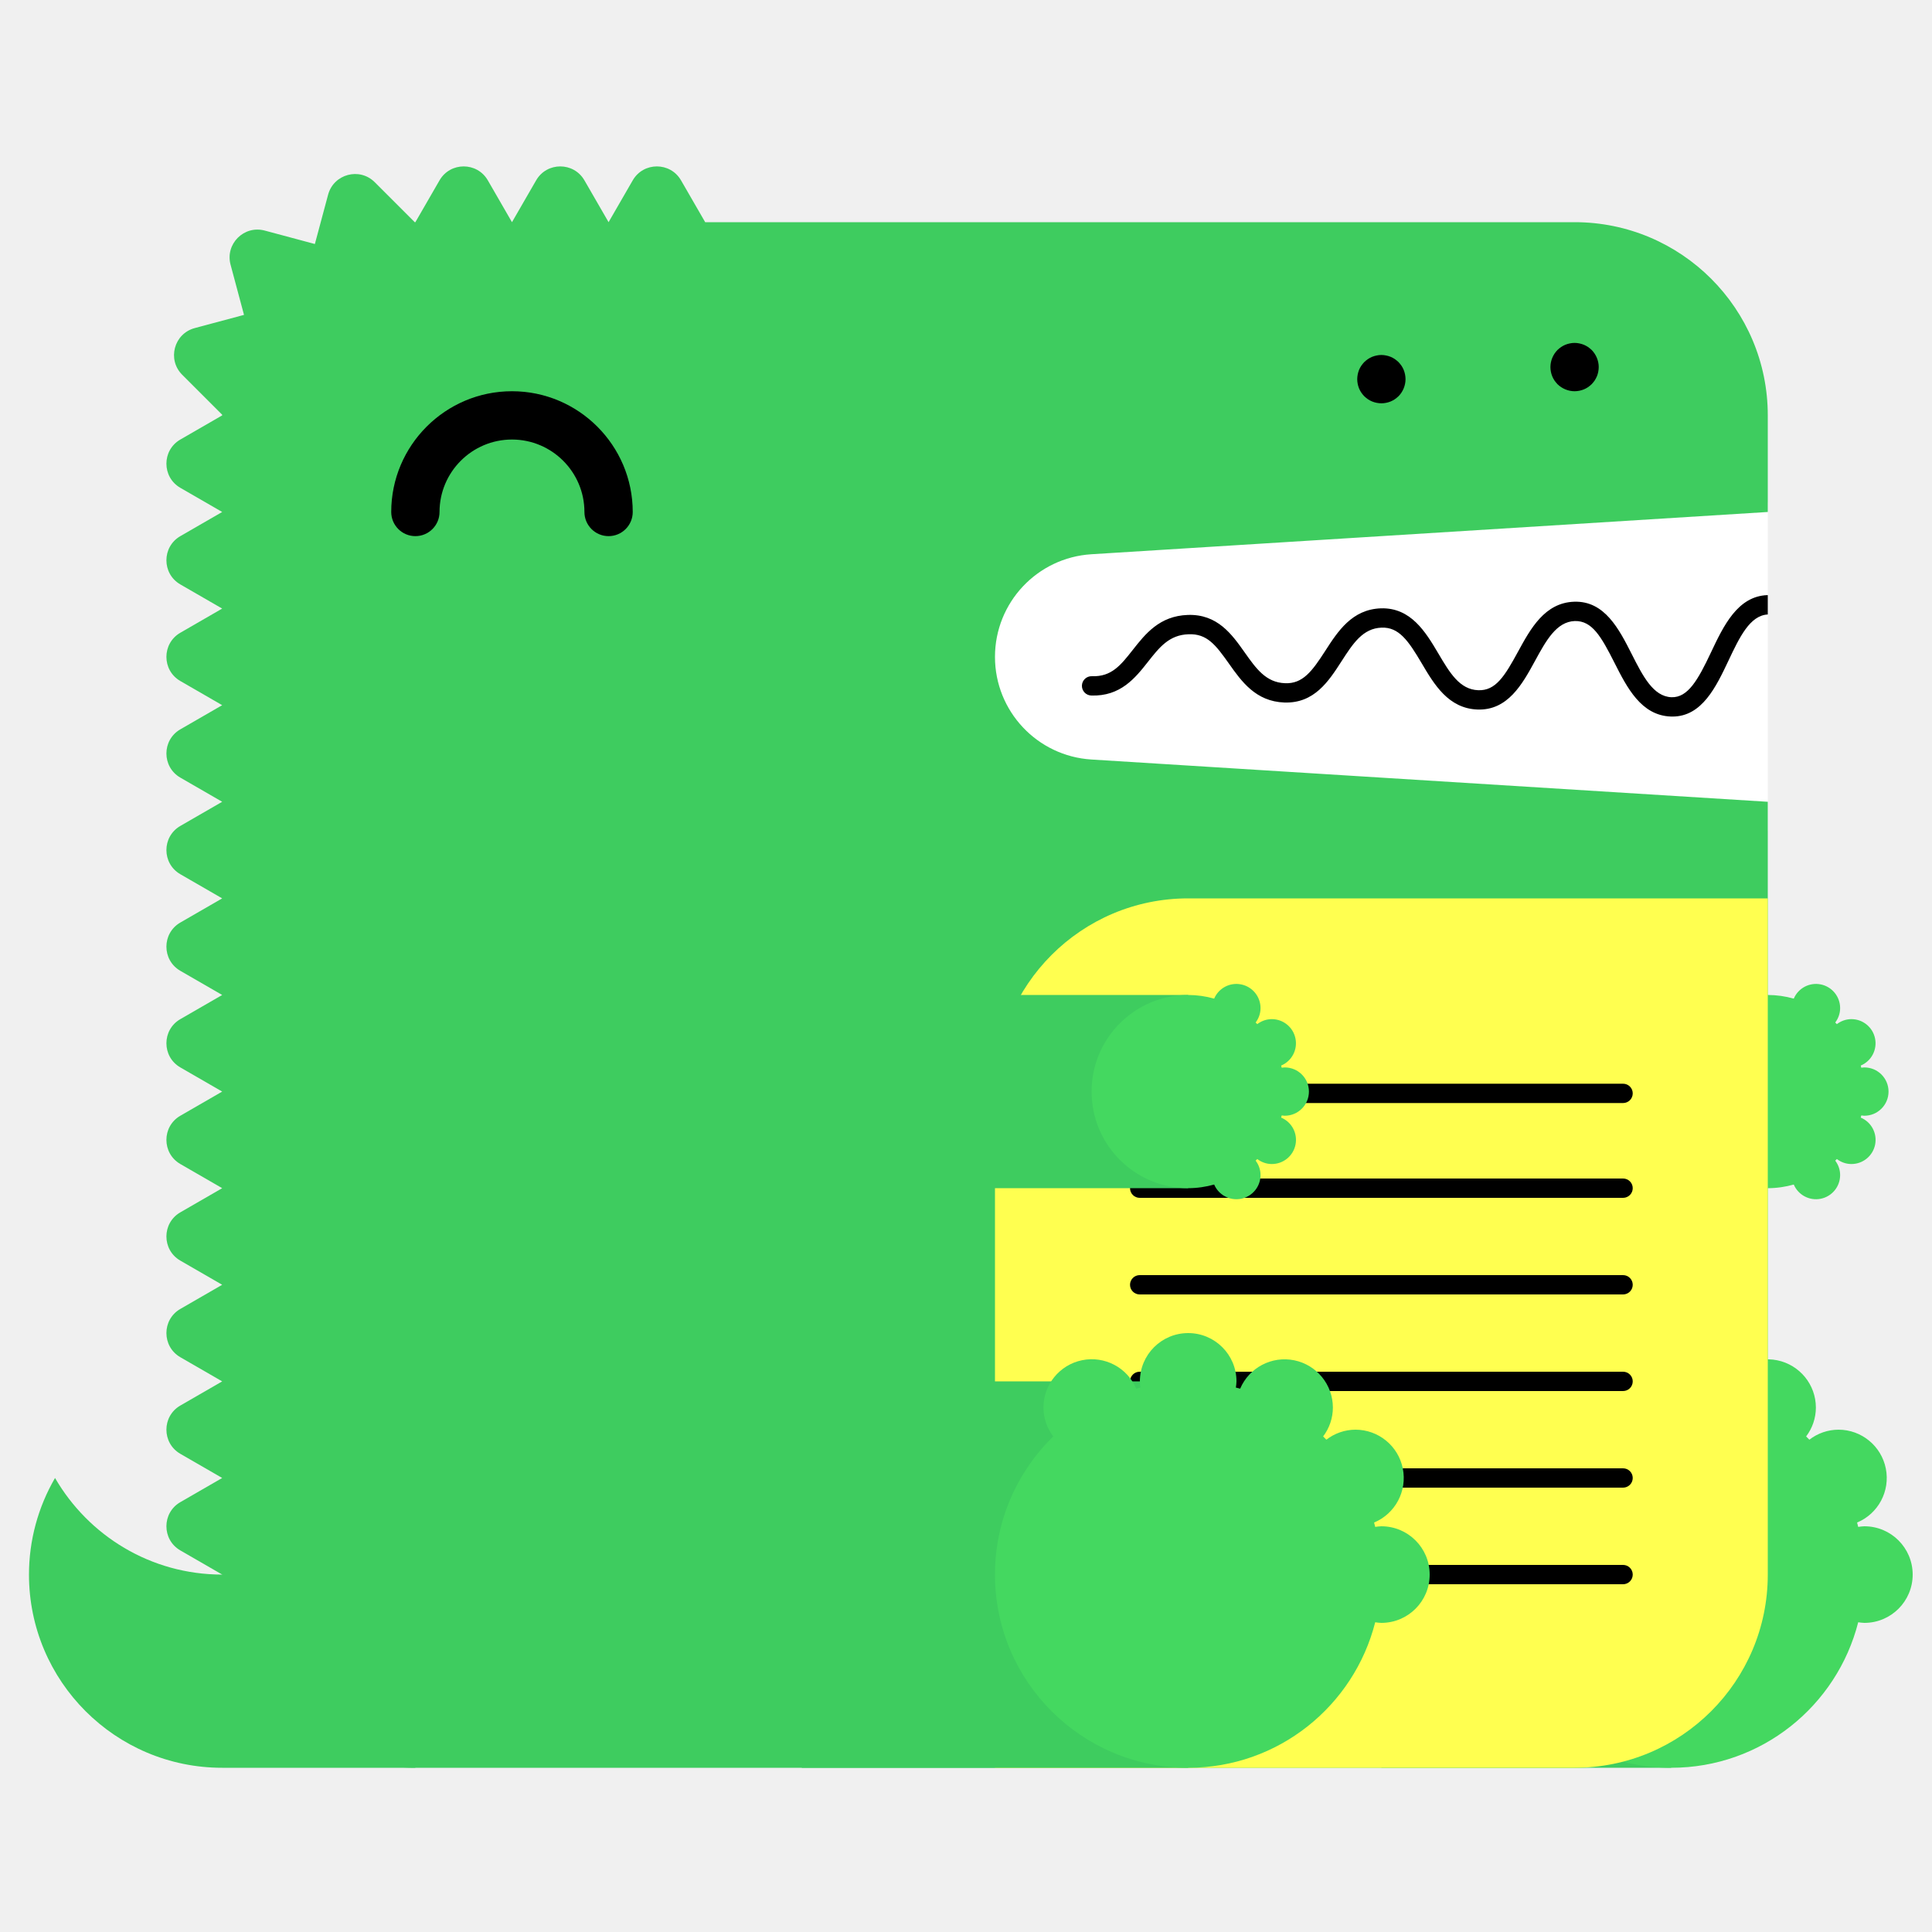
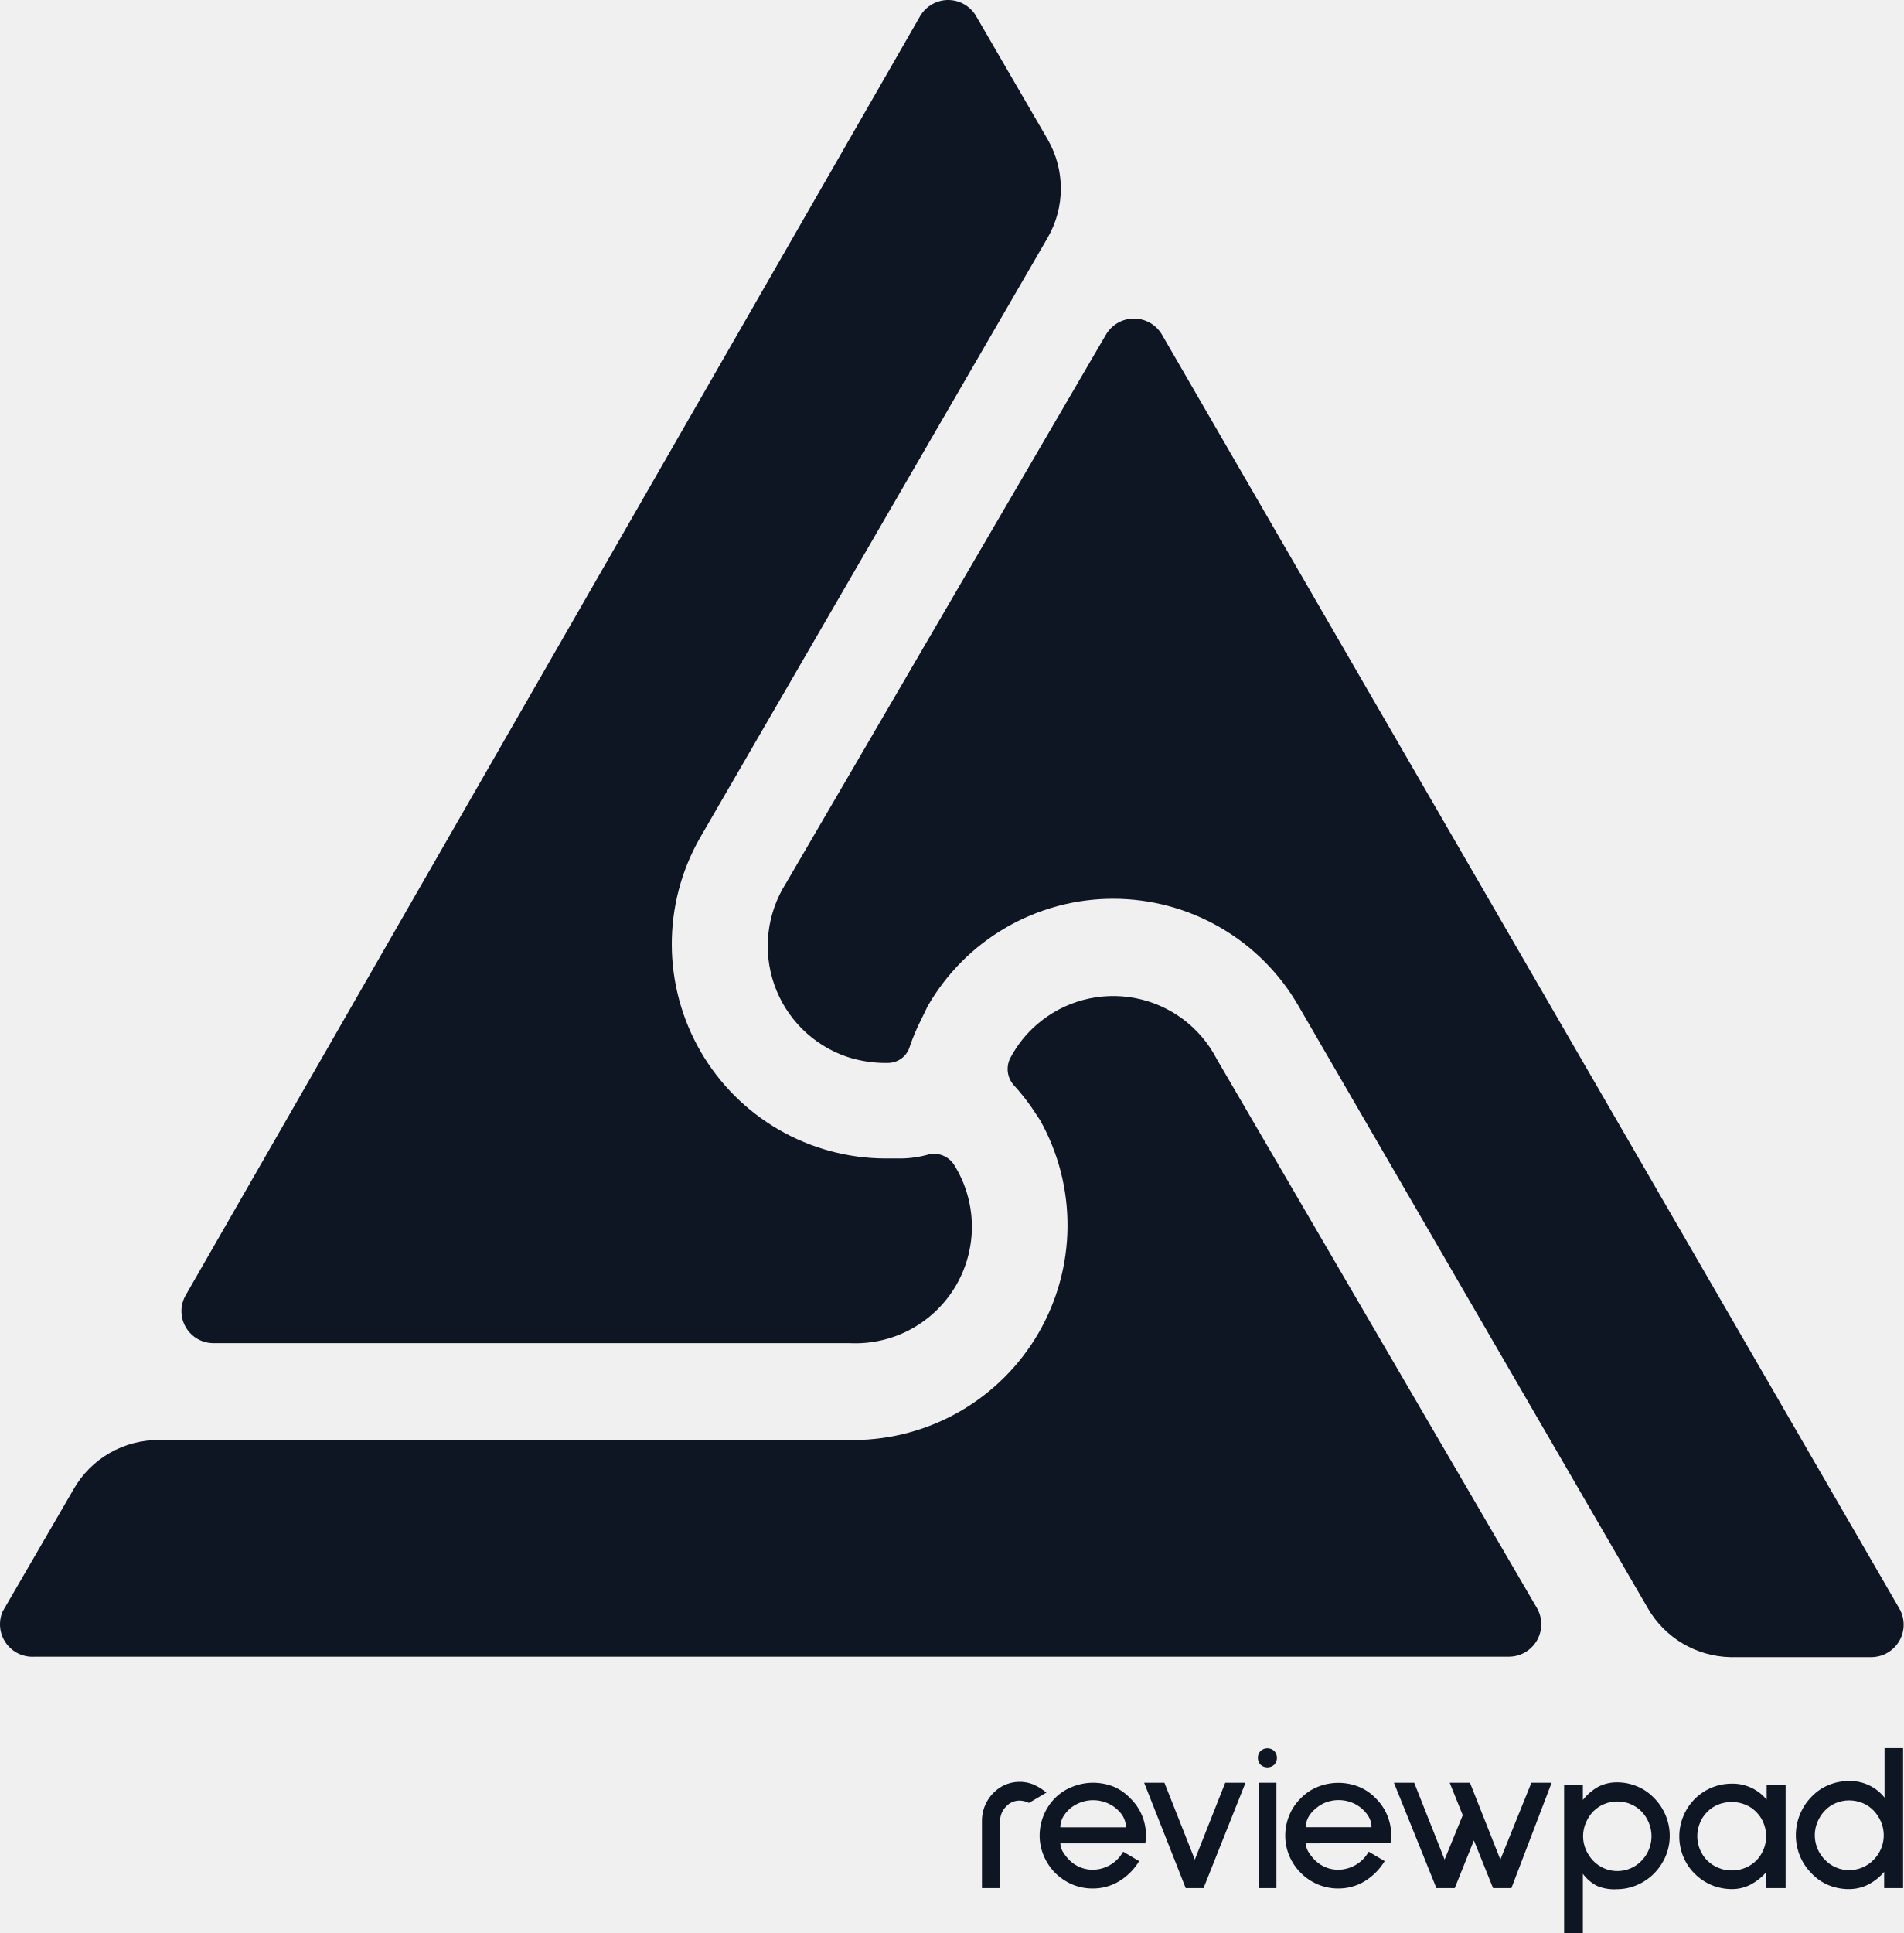
- <svg xmlns="http://www.w3.org/2000/svg" width="200" height="200" viewBox="0 0 200 200">
-   <g fill="none" fill-rule="evenodd">
-     <path fill="#FFF" d="M99 52h84v34H99z" />
-     <path d="M23 163c-7.398 0-13.843-4.027-17.303-10A19.886 19.886 0 0 0 3 163c0 11.046 8.954 20 20 20h20v-20H23z" fill="#3ECC5F" />
-     <path d="M112.98 57.376L183 53V43c0-11.046-8.954-20-20-20H73l-2.5-4.33c-1.112-1.925-3.889-1.925-5 0L63 23l-2.5-4.33c-1.111-1.925-3.889-1.925-5 0L53 23l-2.5-4.33c-1.111-1.925-3.889-1.925-5 0L43 23c-.022 0-.042.003-.065.003l-4.142-4.141c-1.57-1.571-4.252-.853-4.828 1.294l-1.369 5.104-5.192-1.392c-2.148-.575-4.111 1.389-3.535 3.536l1.39 5.193-5.102 1.367c-2.148.576-2.867 3.259-1.296 4.83l4.142 4.142c0 .021-.003.042-.003.064l-4.33 2.5c-1.925 1.111-1.925 3.889 0 5L23 53l-4.33 2.5c-1.925 1.111-1.925 3.889 0 5L23 63l-4.33 2.5c-1.925 1.111-1.925 3.889 0 5L23 73l-4.33 2.5c-1.925 1.111-1.925 3.889 0 5L23 83l-4.33 2.5c-1.925 1.111-1.925 3.889 0 5L23 93l-4.33 2.5c-1.925 1.111-1.925 3.889 0 5L23 103l-4.33 2.5c-1.925 1.111-1.925 3.889 0 5L23 113l-4.33 2.5c-1.925 1.111-1.925 3.889 0 5L23 123l-4.33 2.5c-1.925 1.111-1.925 3.889 0 5L23 133l-4.33 2.5c-1.925 1.111-1.925 3.889 0 5L23 143l-4.33 2.5c-1.925 1.111-1.925 3.889 0 5L23 153l-4.33 2.5c-1.925 1.111-1.925 3.889 0 5L23 163c0 11.046 8.954 20 20 20h120c11.046 0 20-8.954 20-20V83l-70.02-4.376A10.645 10.645 0 0 1 103 68c0-5.621 4.37-10.273 9.98-10.624" fill="#3ECC5F" />
-     <path fill="#3ECC5F" d="M143 183h30v-40h-30z" />
-     <path d="M193 158c-.219 0-.428.037-.639.064-.038-.15-.074-.301-.116-.451A5 5 0 0 0 190.32 148a4.96 4.96 0 0 0-3.016 1.036 26.531 26.531 0 0 0-.335-.336 4.955 4.955 0 0 0 1.011-2.987 5 5 0 0 0-9.599-1.959c-.148-.042-.297-.077-.445-.115.027-.211.064-.42.064-.639a5 5 0 0 0-5-5 5 5 0 0 0-5 5c0 .219.037.428.064.639-.148.038-.297.073-.445.115a4.998 4.998 0 0 0-9.599 1.959c0 1.125.384 2.151 1.011 2.987-3.717 3.632-6.031 8.693-6.031 14.3 0 11.046 8.954 20 20 20 9.339 0 17.16-6.41 19.361-15.064.211.027.42.064.639.064a5 5 0 0 0 5-5 5 5 0 0 0-5-5" fill="#44D860" />
-     <path fill="#3ECC5F" d="M153 123h30v-20h-30z" />
-     <path d="M193 115.5a2.5 2.5 0 1 0 0-5c-.109 0-.214.019-.319.032-.02-.075-.037-.15-.058-.225a2.501 2.501 0 0 0-.963-4.807c-.569 0-1.088.197-1.508.518a6.653 6.653 0 0 0-.168-.168c.314-.417.506-.931.506-1.494a2.5 2.5 0 0 0-4.8-.979A9.987 9.987 0 0 0 183 103c-5.522 0-10 4.478-10 10s4.478 10 10 10c.934 0 1.833-.138 2.69-.377a2.5 2.5 0 0 0 4.8-.979c0-.563-.192-1.077-.506-1.494.057-.055.113-.111.168-.168.42.321.939.518 1.508.518a2.5 2.5 0 0 0 .963-4.807c.021-.074.038-.15.058-.225.105.013.21.032.319.032" fill="#44D860" />
-     <path d="M63 55.5a2.5 2.5 0 0 1-2.5-2.5c0-4.136-3.364-7.5-7.5-7.5s-7.5 3.364-7.5 7.5a2.5 2.5 0 1 1-5 0c0-6.893 5.607-12.5 12.5-12.5S65.5 46.107 65.5 53a2.5 2.5 0 0 1-2.5 2.5" fill="#000" />
-     <path d="M103 183h60c11.046 0 20-8.954 20-20V93h-60c-11.046 0-20 8.954-20 20v70z" fill="#FFFF50" />
-     <path d="M168.02 124h-50.04a1 1 0 1 1 0-2h50.04a1 1 0 1 1 0 2m0 20h-50.04a1 1 0 1 1 0-2h50.04a1 1 0 1 1 0 2m0 20h-50.04a1 1 0 1 1 0-2h50.04a1 1 0 1 1 0 2m0-49.814h-50.04a1 1 0 1 1 0-2h50.04a1 1 0 1 1 0 2m0 19.814h-50.04a1 1 0 1 1 0-2h50.04a1 1 0 1 1 0 2m0 20h-50.04a1 1 0 1 1 0-2h50.04a1 1 0 1 1 0 2M183 61.611c-.012 0-.022-.006-.034-.005-3.09.105-4.552 3.196-5.842 5.923-1.346 2.85-2.387 4.703-4.093 4.647-1.889-.068-2.969-2.202-4.113-4.46-1.314-2.594-2.814-5.536-5.963-5.426-3.046.104-4.513 2.794-5.807 5.167-1.377 2.528-2.314 4.065-4.121 3.994-1.927-.07-2.951-1.805-4.136-3.813-1.321-2.236-2.848-4.75-5.936-4.664-2.994.103-4.465 2.385-5.763 4.4-1.373 2.13-2.335 3.428-4.165 3.351-1.973-.07-2.992-1.51-4.171-3.177-1.324-1.873-2.816-3.993-5.895-3.89-2.928.1-4.399 1.97-5.696 3.618-1.232 1.564-2.194 2.802-4.229 2.724a1 1 0 0 0-.072 2c3.017.101 4.545-1.8 5.872-3.487 1.177-1.496 2.193-2.787 4.193-2.855 1.926-.082 2.829 1.115 4.195 3.045 1.297 1.834 2.769 3.914 5.731 4.021 3.103.104 4.596-2.215 5.918-4.267 1.182-1.834 2.202-3.417 4.15-3.484 1.793-.067 2.769 1.35 4.145 3.681 1.297 2.197 2.766 4.686 5.787 4.796 3.125.108 4.634-2.62 5.949-5.035 1.139-2.088 2.214-4.06 4.119-4.126 1.793-.042 2.728 1.595 4.111 4.33 1.292 2.553 2.757 5.445 5.825 5.556l.169.003c3.064 0 4.518-3.075 5.805-5.794 1.139-2.41 2.217-4.68 4.067-4.773v-2z" fill="#000" />
-     <path fill="#3ECC5F" d="M83 183h40v-40H83z" />
-     <path d="M143 158c-.219 0-.428.037-.639.064-.038-.15-.074-.301-.116-.451A5 5 0 0 0 140.32 148a4.96 4.96 0 0 0-3.016 1.036 26.531 26.531 0 0 0-.335-.336 4.955 4.955 0 0 0 1.011-2.987 5 5 0 0 0-9.599-1.959c-.148-.042-.297-.077-.445-.115.027-.211.064-.42.064-.639a5 5 0 0 0-5-5 5 5 0 0 0-5 5c0 .219.037.428.064.639-.148.038-.297.073-.445.115a4.998 4.998 0 0 0-9.599 1.959c0 1.125.384 2.151 1.011 2.987-3.717 3.632-6.031 8.693-6.031 14.3 0 11.046 8.954 20 20 20 9.339 0 17.16-6.41 19.361-15.064.211.027.42.064.639.064a5 5 0 0 0 5-5 5 5 0 0 0-5-5" fill="#44D860" />
-     <path fill="#3ECC5F" d="M83 123h40v-20H83z" />
-     <path d="M133 115.5a2.5 2.5 0 1 0 0-5c-.109 0-.214.019-.319.032-.02-.075-.037-.15-.058-.225a2.501 2.501 0 0 0-.963-4.807c-.569 0-1.088.197-1.508.518a6.653 6.653 0 0 0-.168-.168c.314-.417.506-.931.506-1.494a2.5 2.5 0 0 0-4.8-.979A9.987 9.987 0 0 0 123 103c-5.522 0-10 4.478-10 10s4.478 10 10 10c.934 0 1.833-.138 2.69-.377a2.5 2.5 0 0 0 4.8-.979c0-.563-.192-1.077-.506-1.494.057-.055.113-.111.168-.168.42.321.939.518 1.508.518a2.5 2.5 0 0 0 .963-4.807c.021-.074.038-.15.058-.225.105.013.21.032.319.032" fill="#44D860" />
-     <path d="M143 41.75c-.16 0-.33-.02-.49-.05a2.52 2.52 0 0 1-.47-.14c-.15-.06-.29-.14-.431-.23-.13-.09-.259-.2-.38-.31-.109-.12-.219-.24-.309-.38s-.17-.28-.231-.43a2.619 2.619 0 0 1-.189-.96c0-.16.02-.33.05-.49.03-.16.08-.31.139-.47.061-.15.141-.29.231-.43.09-.13.2-.26.309-.38.121-.11.25-.22.38-.31.141-.09.281-.17.431-.23.149-.06.31-.11.47-.14.32-.07.65-.07.98 0 .159.03.32.08.47.14.149.06.29.14.43.23.13.09.259.2.38.31.11.12.22.25.31.38.09.14.17.28.23.43.06.16.11.31.14.47.029.16.05.33.05.49 0 .66-.271 1.31-.73 1.77-.121.11-.25.22-.38.31-.14.09-.281.17-.43.23a2.565 2.565 0 0 1-.96.19m20-1.25c-.66 0-1.3-.27-1.771-.73a3.802 3.802 0 0 1-.309-.38c-.09-.14-.17-.28-.231-.43a2.619 2.619 0 0 1-.189-.96c0-.66.27-1.3.729-1.77.121-.11.25-.22.38-.31.141-.09.281-.17.431-.23.149-.06.31-.11.47-.14.32-.07.66-.07.98 0 .159.03.32.08.47.14.149.06.29.14.43.23.13.09.259.2.38.31.459.47.73 1.11.73 1.77 0 .16-.021.33-.05.49-.03.16-.08.32-.14.47-.07.15-.14.29-.23.43-.09.13-.2.26-.31.38-.121.11-.25.22-.38.31-.14.09-.281.17-.43.23a2.565 2.565 0 0 1-.96.19" fill="#000" />
-   </g>
+ <svg xmlns="http://www.w3.org/2000/svg" width="855" height="868" viewBox="0 0 855 868" fill="none">
+   <path d="M462.151 809.586C460.888 808.957 459.508 808.6 458.099 808.539C456.926 808.509 455.762 808.733 454.685 809.197C453.608 809.661 452.645 810.353 451.861 811.225C451.003 812.077 450.324 813.092 449.863 814.21C449.402 815.328 449.168 816.526 449.175 817.736V847.831H441.025V817.736C441 814.429 441.899 811.18 443.62 808.357C445.334 805.527 447.812 803.239 450.768 801.755C452.824 800.767 455.061 800.212 457.341 800.126C459.62 800.04 461.893 800.424 464.017 801.254C466.169 802.197 468.176 803.439 469.982 804.942L462.151 809.586Z" fill="#0F1623" />
+   <path d="M476.219 827.752C476.313 829.396 476.883 830.978 477.858 832.305C478.913 833.887 480.203 835.299 481.682 836.494C484.29 838.508 487.493 839.597 490.788 839.59C493.578 839.565 496.311 838.802 498.71 837.379C501.109 835.955 503.088 833.922 504.447 831.485L511.641 835.72C509.386 839.446 506.261 842.571 502.535 844.826C498.954 846.95 494.86 848.053 490.697 848.013C487.57 848.021 484.474 847.402 481.591 846.191C478.743 844.968 476.149 843.223 473.942 841.047C471.755 838.831 470.009 836.22 468.797 833.352C467.57 830.473 466.935 827.376 466.931 824.246C466.944 817.897 469.464 811.81 473.942 807.309C476.162 805.118 478.813 803.413 481.728 802.301C487.662 799.934 494.278 799.934 500.213 802.301C503.033 803.518 505.574 805.3 507.68 807.537C509.906 809.693 511.674 812.276 512.879 815.131C514.084 817.987 514.7 821.056 514.691 824.155C514.687 825.359 514.596 826.561 514.418 827.752H476.219ZM483.686 810.087C481.535 811.139 479.675 812.702 478.268 814.64C476.964 816.34 476.245 818.416 476.219 820.558H505.722C505.69 818.424 504.989 816.354 503.718 814.64C502.283 812.711 500.41 811.151 498.255 810.087C495.995 808.95 493.5 808.357 490.97 808.357C488.44 808.357 485.946 808.95 483.686 810.087Z" fill="#0F1623" />
+   <path d="M540.552 847.831H532.539L513.872 800.526H522.978L536.636 835.037L550.295 800.526H559.401L540.552 847.831Z" fill="#0F1623" />
+   <path d="M566.139 792.421C565.371 791.582 564.946 790.486 564.946 789.348C564.946 788.211 565.371 787.114 566.139 786.275C566.981 785.494 568.087 785.06 569.235 785.06C570.383 785.06 571.489 785.494 572.331 786.275C573.099 787.114 573.525 788.211 573.525 789.348C573.525 790.486 573.099 791.582 572.331 792.421C571.489 793.202 570.383 793.636 569.235 793.636C568.087 793.636 566.981 793.202 566.139 792.421ZM565.365 847.831V800.526H573.287V847.831H565.365Z" fill="#0F1623" />
+   <path d="M586.445 827.752C586.537 829.404 587.124 830.991 588.13 832.305C589.173 833.897 590.464 835.311 591.954 836.494C594.559 838.514 597.764 839.604 601.06 839.59C603.849 839.56 606.58 838.795 608.978 837.372C611.377 835.95 613.357 833.919 614.719 831.485L621.913 835.72C619.646 839.437 616.524 842.559 612.807 844.825C609.24 846.942 605.162 848.044 601.015 848.013C597.888 848.021 594.792 847.402 591.909 846.191C586.123 843.742 581.519 839.137 579.07 833.352C577.857 830.47 577.237 827.373 577.248 824.246C577.246 821.12 577.865 818.025 579.07 815.14C580.253 812.246 582.02 809.627 584.26 807.446C586.445 805.2 589.083 803.446 592 802.301C597.851 799.993 604.36 799.993 610.212 802.301C613.079 803.463 615.67 805.216 617.815 807.446C620.041 809.602 621.81 812.185 623.015 815.04C624.219 817.896 624.836 820.965 624.827 824.064C624.823 825.268 624.731 826.47 624.553 827.661L586.445 827.752ZM593.912 810.087C591.778 811.164 589.923 812.723 588.494 814.64C587.199 816.327 586.481 818.386 586.445 820.513H615.994C615.968 818.37 615.249 816.294 613.945 814.594C612.516 812.677 610.661 811.119 608.527 810.041C606.259 808.904 603.757 808.311 601.22 808.311C598.682 808.311 596.18 808.904 593.912 810.041V810.087Z" fill="#0F1623" />
+   <path d="M678.825 847.831H670.584L661.979 826.432L653.374 847.831H645.133L626.056 800.526H635.162L648.821 835.037L656.971 815.095L651.098 800.526H660.203L673.862 835.037L687.794 800.526H696.9L678.825 847.831Z" fill="#0F1623" />
+   <path d="M717.434 846.92C714.858 845.625 712.627 843.737 710.923 841.411V868H702.5V801.664H710.923V808.266C712.823 805.832 715.192 803.804 717.889 802.301C720.472 800.996 723.328 800.325 726.221 800.344C729.347 800.341 732.442 800.96 735.327 802.165C738.192 803.372 740.78 805.154 742.93 807.401C745.15 809.652 746.912 812.311 748.121 815.232C749.318 818.118 749.937 821.212 749.942 824.337C749.953 827.464 749.334 830.561 748.121 833.443C746.9 836.344 745.139 838.986 742.93 841.229C740.755 843.434 738.173 845.196 735.327 846.419C732.456 847.677 729.356 848.328 726.221 848.331C723.224 848.521 720.221 848.039 717.434 846.92ZM720.439 810.132C718.597 810.905 716.926 812.035 715.522 813.456C714.13 814.944 713.02 816.672 712.244 818.555C711.433 820.447 711.015 822.484 711.015 824.542C711.015 826.601 711.433 828.637 712.244 830.529C713.044 832.373 714.152 834.067 715.522 835.538C716.921 836.987 718.592 838.147 720.439 838.952C722.322 839.765 724.352 840.183 726.403 840.182C728.455 840.193 730.487 839.774 732.368 838.952C734.227 838.169 735.902 837.006 737.285 835.538C739.428 833.335 740.88 830.554 741.463 827.537C742.045 824.519 741.733 821.397 740.563 818.555C739.82 816.654 738.706 814.921 737.285 813.456C735.897 812.015 734.222 810.883 732.368 810.132C730.427 809.301 728.331 808.897 726.221 808.949C724.234 808.956 722.269 809.358 720.439 810.132Z" fill="#0F1623" />
+   <path d="M793.331 847.831V840.637C791.351 842.911 788.975 844.808 786.32 846.237C783.718 847.588 780.829 848.291 777.897 848.286C774.775 848.291 771.682 847.688 768.791 846.51C765.95 845.319 763.368 843.587 761.188 841.411C758.969 839.239 757.218 836.636 756.043 833.762C754.843 830.876 754.225 827.781 754.225 824.656C754.225 821.531 754.843 818.436 756.043 815.55C757.811 811.184 760.857 807.453 764.78 804.845C768.704 802.238 773.323 800.875 778.034 800.935C780.979 800.911 783.893 801.544 786.563 802.789C789.233 804.033 791.592 805.857 793.468 808.129V801.664H801.982V847.831H793.331ZM771.75 810.314C769.885 811.047 768.194 812.164 766.788 813.592C765.364 815.003 764.248 816.692 763.51 818.555C762.33 821.38 762.011 824.491 762.595 827.497C763.178 830.502 764.637 833.268 766.788 835.447C768.205 836.862 769.893 837.977 771.75 838.725C773.652 839.527 775.697 839.929 777.76 839.908C779.855 839.949 781.934 839.545 783.861 838.725C785.702 837.991 787.375 836.891 788.778 835.492C790.919 833.307 792.371 830.541 792.954 827.539C793.537 824.536 793.225 821.428 792.057 818.601C791.318 816.738 790.202 815.048 788.778 813.638C787.389 812.211 785.713 811.093 783.861 810.36C781.97 809.579 779.943 809.177 777.897 809.176C775.793 809.145 773.704 809.532 771.75 810.314Z" fill="#0F1623" />
+   <path d="M846.237 847.831V840.546C844.254 842.897 841.824 844.831 839.089 846.237C836.436 847.583 833.504 848.284 830.529 848.286C827.312 848.32 824.121 847.7 821.15 846.465C818.287 845.257 815.711 843.457 813.593 841.183C811.375 838.949 809.612 836.304 808.402 833.398C805.975 827.428 805.975 820.746 808.402 814.776C809.6 811.823 811.364 809.132 813.593 806.854C815.713 804.594 818.289 802.809 821.15 801.618C824.118 800.367 827.309 799.732 830.529 799.752C833.68 799.69 836.801 800.377 839.635 801.755C842.282 803.037 844.602 804.905 846.419 807.218V785H854.751V847.831H846.237ZM824.565 809.631C822.708 810.398 821.033 811.546 819.648 813.001C818.239 814.466 817.112 816.18 816.324 818.054C815.117 820.908 814.788 824.057 815.38 827.098C815.972 830.14 817.458 832.936 819.648 835.128C821.031 836.596 822.706 837.759 824.565 838.543C826.446 839.364 828.477 839.783 830.529 839.772C832.595 839.768 834.638 839.35 836.539 838.543C838.406 837.749 840.094 836.588 841.502 835.128C843.692 832.936 845.178 830.14 845.77 827.098C846.362 824.057 846.033 820.908 844.826 818.054C844.021 816.189 842.897 814.478 841.502 813.001C840.092 811.554 838.404 810.408 836.539 809.631C834.629 808.859 832.59 808.458 830.529 808.448C828.483 808.444 826.455 808.846 824.565 809.631Z" fill="#0F1623" />
+   <path d="M438.793 7.898L470.607 62.7C474.443 69.384 476.46 76.956 476.46 84.662C476.46 92.368 474.443 99.94 470.607 106.624L314.206 376.53C305.936 391.142 301.632 407.663 301.72 424.453C301.809 441.242 306.288 457.717 314.711 472.241C323.135 486.765 335.211 498.833 349.741 507.247C364.27 515.661 380.748 520.128 397.538 520.206H404.311C408.553 520.206 412.863 519.59 417.242 518.359C419.381 517.893 421.611 518.096 423.63 518.941C425.649 519.785 427.36 521.23 428.531 523.079C433.61 531.191 436.367 540.54 436.504 550.11C436.64 559.68 434.149 569.104 429.303 577.357C424.457 585.61 417.441 592.376 409.018 596.92C400.595 601.464 391.087 603.611 381.528 603.128H96.023C93.507 603.157 91.027 602.525 88.832 601.295C86.637 600.065 84.803 598.279 83.515 596.118C82.226 593.957 81.528 591.495 81.49 588.979C81.452 586.463 82.075 583.981 83.297 581.781L413.342 7.077C414.678 4.85 416.584 3.021 418.864 1.778C421.143 0.535 423.714 -0.076 426.309 0.008C428.904 0.091 431.43 0.867 433.625 2.254C435.82 3.641 437.604 5.59 438.793 7.898Z" fill="#0F1623" />
+   <path d="M1.195 723.61L33.009 668.808C36.867 661.997 42.484 656.347 49.271 652.448C56.059 648.548 63.769 646.543 71.597 646.641H383.579C400.363 646.538 416.829 642.059 431.351 633.645C445.874 625.23 457.949 613.173 466.386 598.664C474.822 584.154 479.327 567.695 479.455 550.911C479.583 534.128 475.33 517.601 467.116 502.965L463.422 497.423C460.926 493.816 458.183 490.387 455.212 487.16C453.79 485.516 452.893 483.484 452.637 481.326C452.381 479.167 452.777 476.982 453.775 475.051C456.781 469.362 460.818 464.281 465.68 460.067C471.67 454.866 478.765 451.094 486.427 449.037C494.089 446.98 502.119 446.692 509.909 448.195C517.699 449.698 525.045 452.952 531.393 457.711C537.74 462.47 542.923 468.61 546.549 475.666L690.225 721.968C691.535 724.194 692.229 726.728 692.238 729.31C692.246 731.892 691.569 734.43 690.274 736.665C688.98 738.899 687.114 740.749 684.87 742.026C682.625 743.302 680.082 743.96 677.5 743.93H15.563C13.069 744.1 10.574 743.626 8.317 742.553C6.06 741.48 4.116 739.845 2.674 737.804C1.231 735.764 0.337 733.387 0.078 730.901C-0.181 728.415 0.204 725.905 1.195 723.61Z" fill="#0F1623" />
+   <path d="M840.467 744.135H777.045C769.521 743.947 762.172 741.828 755.702 737.982C749.233 734.136 743.86 728.693 740.099 722.174L583.287 451.857C574.876 437.187 562.741 424.997 548.109 416.52C533.476 408.043 516.865 403.578 499.955 403.578C483.044 403.578 466.434 408.043 451.801 416.52C437.169 424.997 425.034 437.187 416.623 451.857L413.749 457.809C411.743 461.714 410.028 465.762 408.618 469.919C408.006 472.018 406.741 473.866 405.006 475.195C403.271 476.524 401.156 477.264 398.971 477.308C392.558 477.446 386.17 476.474 380.088 474.435C372.605 471.832 365.808 467.57 360.205 461.969C354.602 456.368 350.338 449.572 347.733 442.09C345.127 434.609 344.247 426.635 345.158 418.765C346.069 410.895 348.748 403.333 352.995 396.644L496.671 150.342C497.95 148.126 499.789 146.285 502.005 145.005C504.221 143.725 506.735 143.052 509.294 143.052C511.853 143.052 514.367 143.725 516.582 145.005C518.798 146.285 520.638 148.126 521.917 150.342L852.988 722.174C854.288 724.384 854.982 726.899 855 729.464C855.017 732.028 854.357 734.552 853.087 736.78C851.817 739.008 849.981 740.862 847.765 742.153C845.549 743.445 843.032 744.128 840.467 744.135Z" fill="#0F1623" />
</svg>
